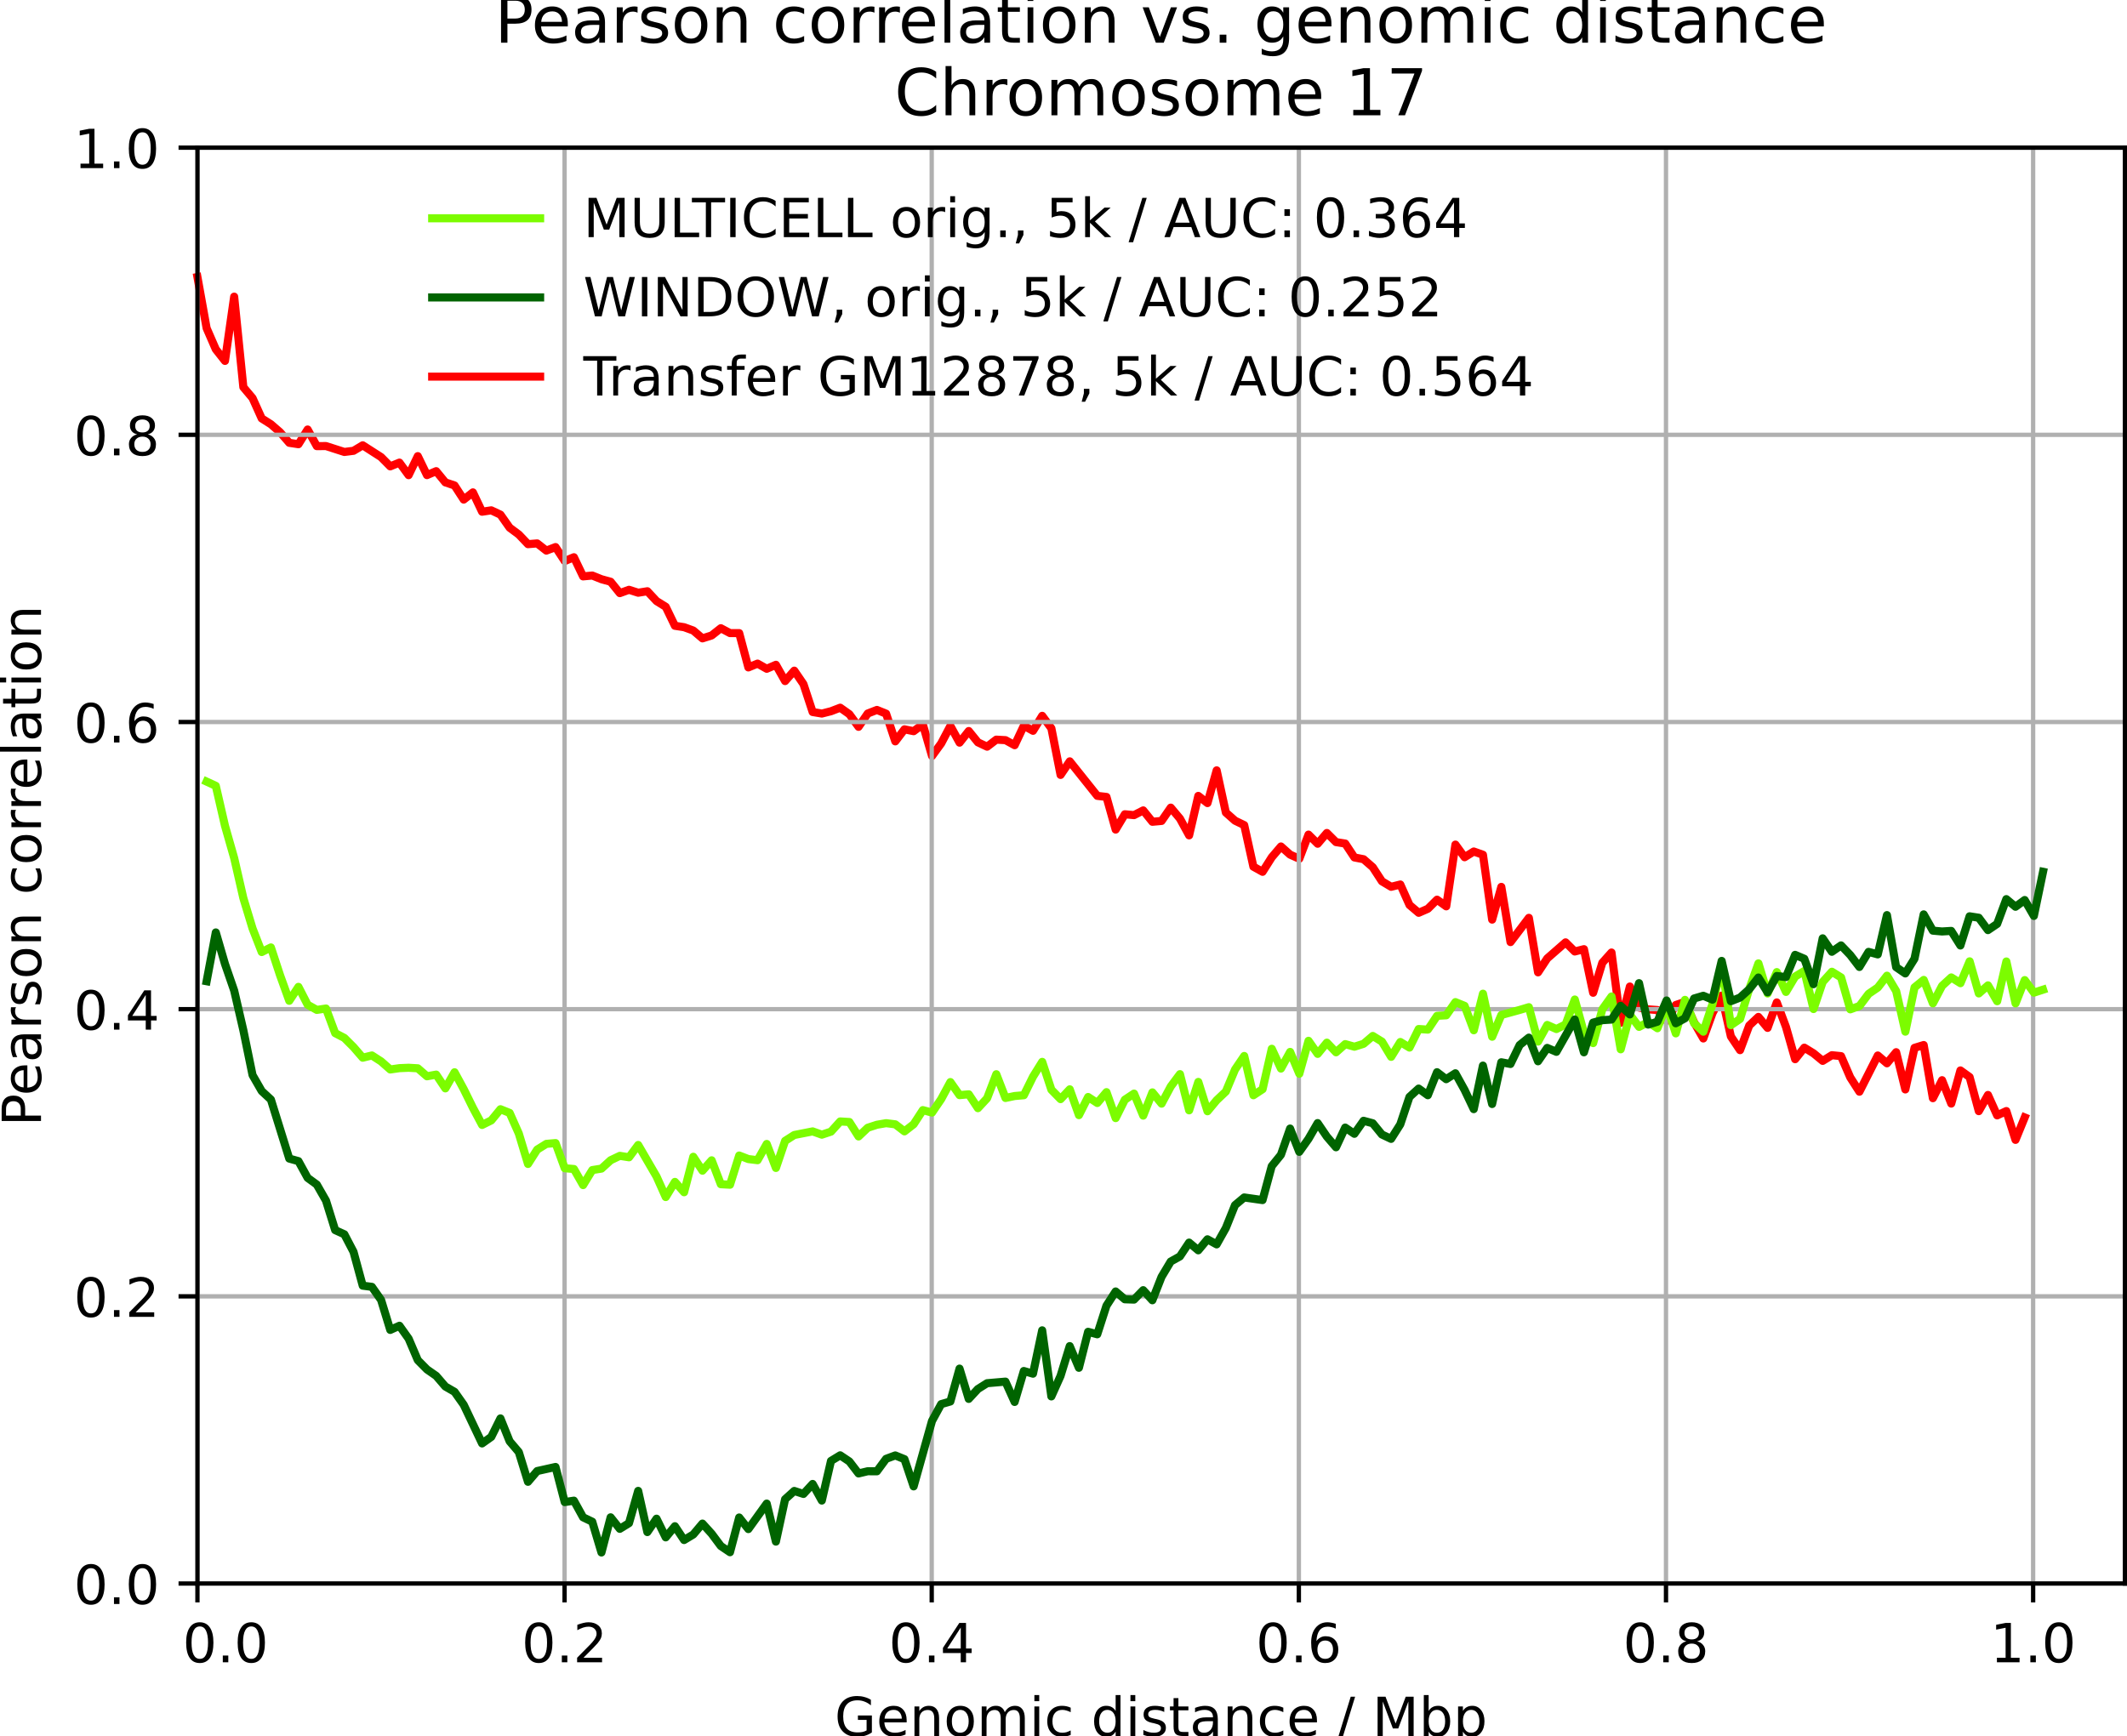
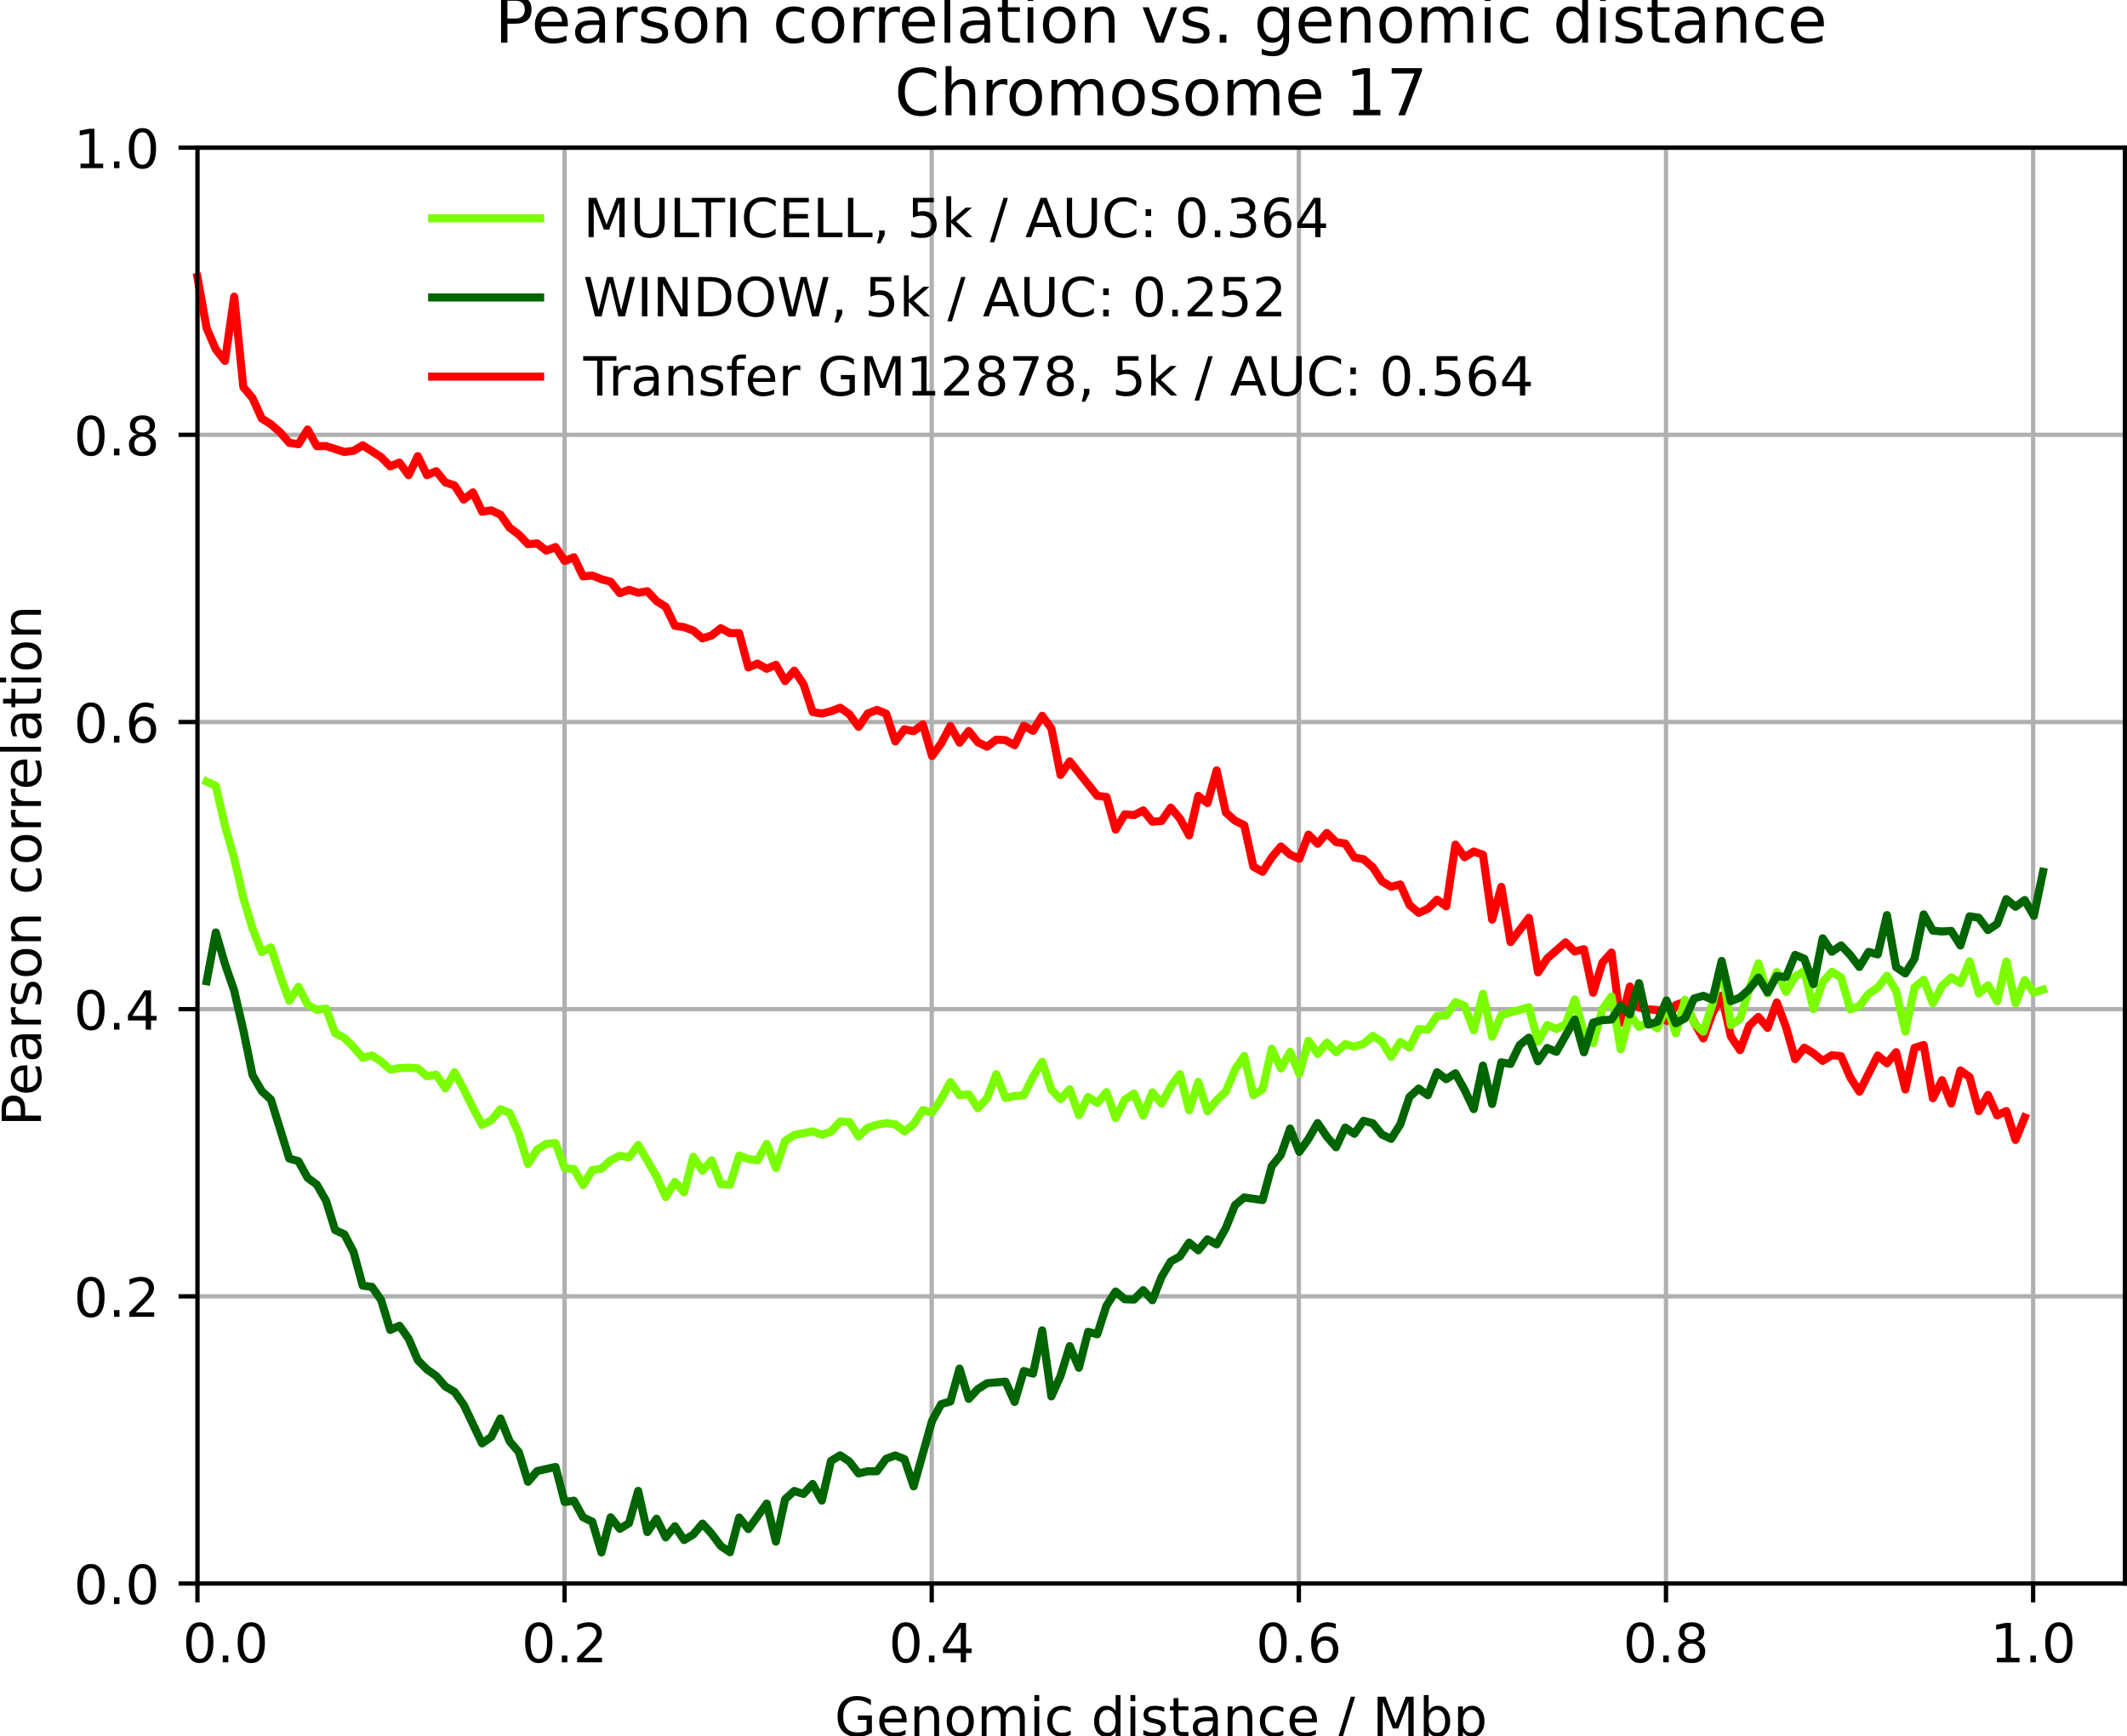
<svg xmlns="http://www.w3.org/2000/svg" version="1.1" id="svg2" xml:space="preserve" width="80mm" height="65.3mm" viewBox="0 0 302.362 246.803">
  <defs id="defs6">
    <clipPath clipPathUnits="userSpaceOnUse" id="clipPath22">
      <path d="M 57.6,38.016 H 414.72 V 304.128 H 57.6 Z" id="path20" />
    </clipPath>
    <clipPath clipPathUnits="userSpaceOnUse" id="clipPath40">
      <path d="M 57.6,38.016 H 414.72 V 304.128 H 57.6 Z" id="path38" />
    </clipPath>
    <clipPath clipPathUnits="userSpaceOnUse" id="clipPath58">
      <path d="M 57.6,38.016 H 414.72 V 304.128 H 57.6 Z" id="path56" />
    </clipPath>
    <clipPath clipPathUnits="userSpaceOnUse" id="clipPath76">
      <path d="M 57.6,38.016 H 414.72 V 304.128 H 57.6 Z" id="path74" />
    </clipPath>
    <clipPath clipPathUnits="userSpaceOnUse" id="clipPath94">
      <path d="M 57.6,38.016 H 414.72 V 304.128 H 57.6 Z" id="path92" />
    </clipPath>
    <clipPath clipPathUnits="userSpaceOnUse" id="clipPath112">
      <path d="M 57.6,38.016 H 414.72 V 304.128 H 57.6 Z" id="path110" />
    </clipPath>
    <clipPath clipPathUnits="userSpaceOnUse" id="clipPath134">
      <path d="M 57.6,38.016 H 414.72 V 304.128 H 57.6 Z" id="path132" />
    </clipPath>
    <clipPath clipPathUnits="userSpaceOnUse" id="clipPath152">
      <path d="M 57.6,38.016 H 414.72 V 304.128 H 57.6 Z" id="path150" />
    </clipPath>
    <clipPath clipPathUnits="userSpaceOnUse" id="clipPath170">
      <path d="M 57.6,38.016 H 414.72 V 304.128 H 57.6 Z" id="path168" />
    </clipPath>
    <clipPath clipPathUnits="userSpaceOnUse" id="clipPath188">
      <path d="M 57.6,38.016 H 414.72 V 304.128 H 57.6 Z" id="path186" />
    </clipPath>
    <clipPath clipPathUnits="userSpaceOnUse" id="clipPath206">
      <path d="M 57.6,38.016 H 414.72 V 304.128 H 57.6 Z" id="path204" />
    </clipPath>
    <clipPath clipPathUnits="userSpaceOnUse" id="clipPath224">
      <path d="M 57.6,38.016 H 414.72 V 304.128 H 57.6 Z" id="path222" />
    </clipPath>
    <clipPath clipPathUnits="userSpaceOnUse" id="clipPath246">
      <path d="M 57.6,38.016 H 414.72 V 304.128 H 57.6 Z" id="path244" />
    </clipPath>
    <clipPath clipPathUnits="userSpaceOnUse" id="clipPath256">
      <path d="M 57.6,38.016 H 414.72 V 304.128 H 57.6 Z" id="path254" />
    </clipPath>
    <clipPath clipPathUnits="userSpaceOnUse" id="clipPath266">
      <path d="M 57.6,38.016 H 414.72 V 304.128 H 57.6 Z" id="path264" />
    </clipPath>
  </defs>
  <g id="g10" transform="matrix(1.333333,0,0,-1.333333,-28.02396,443.5936)">
+     <g id="g70" transform="matrix(0.5754332,0,0,0.5754332,8.923532,141.9448)">
+       <g id="g72" clip-path="url(#clipPath76)">
+         <path d="M 261.669,38.016 V 304.128" style="fill:none;stroke:#b0b0b0;stroke-width:0.8;stroke-linecap:square;stroke-linejoin:round;stroke-miterlimit:10;stroke-dasharray:none;stroke-opacity:1" id="path78" />
+       </g>
+     </g>
+     <g id="g34" transform="matrix(0.5754332,0,0,0.5754332,8.923532,141.9448)">
+       <g id="g36" clip-path="url(#clipPath40)">
+         <path d="M 125.623,38.016 V 304.128" style="fill:none;stroke:#b0b0b0;stroke-width:0.8;stroke-linecap:square;stroke-linejoin:round;stroke-miterlimit:10;stroke-dasharray:none;stroke-opacity:1" id="path42" />
+       </g>
+     </g>
+     <g id="g52" transform="matrix(0.5754332,0,0,0.5754332,8.923532,141.9448)">
+       <g id="g54" clip-path="url(#clipPath58)">
+         <path d="M 193.646,38.016 V 304.128" style="fill:none;stroke:#b0b0b0;stroke-width:0.8;stroke-linecap:square;stroke-linejoin:round;stroke-miterlimit:10;stroke-dasharray:none;stroke-opacity:1" id="path60" />
+       </g>
+     </g>
+     <g id="g88" transform="matrix(0.5754332,0,0,0.5754332,8.923532,141.9448)">
+       <g id="g90" clip-path="url(#clipPath94)">
+         <path d="M 329.691,38.016 V 304.128" style="fill:none;stroke:#b0b0b0;stroke-width:0.8;stroke-linecap:square;stroke-linejoin:round;stroke-miterlimit:10;stroke-dasharray:none;stroke-opacity:1" id="path96" />
+       </g>
+     </g>
+     <g id="g106" transform="matrix(0.5754332,0,0,0.5754332,8.923532,141.9448)">
+       <g id="g108" clip-path="url(#clipPath112)">
+         <path d="M 397.714,38.016 V 304.128" style="fill:none;stroke:#b0b0b0;stroke-width:0.8;stroke-linecap:square;stroke-linejoin:round;stroke-miterlimit:10;stroke-dasharray:none;stroke-opacity:1" id="path114" />
+       </g>
+     </g>
+     <g id="g146" transform="matrix(0.5754332,0,0,0.5754332,8.923532,141.9448)">
+       <g id="g148" clip-path="url(#clipPath152)">
+         <path d="M 57.6,91.238 H 414.72" style="fill:none;stroke:#b0b0b0;stroke-width:0.8;stroke-linecap:square;stroke-linejoin:round;stroke-miterlimit:10;stroke-dasharray:none;stroke-opacity:1" id="path154" />
+       </g>
+     </g>
+     <g id="g164" transform="matrix(0.5754332,0,0,0.5754332,8.923532,141.9448)">
+       <g id="g166" clip-path="url(#clipPath170)">
+         <path d="M 57.6,144.461 H 414.72" style="fill:none;stroke:#b0b0b0;stroke-width:0.8;stroke-linecap:square;stroke-linejoin:round;stroke-miterlimit:10;stroke-dasharray:none;stroke-opacity:1" id="path172" />
+       </g>
+     </g>
+     <g id="g182" transform="matrix(0.5754332,0,0,0.5754332,8.923532,141.9448)">
+       <g id="g184" clip-path="url(#clipPath188)">
+         <path d="M 57.6,197.683 H 414.72" style="fill:none;stroke:#b0b0b0;stroke-width:0.8;stroke-linecap:square;stroke-linejoin:round;stroke-miterlimit:10;stroke-dasharray:none;stroke-opacity:1" id="path190" />
+       </g>
+     </g>
+     <g id="g200" transform="matrix(0.5754332,0,0,0.5754332,8.923532,141.9448)">
+       <g id="g202" clip-path="url(#clipPath206)">
+         <path d="M 57.6,250.906 H 414.72" style="fill:none;stroke:#b0b0b0;stroke-width:0.8;stroke-linecap:square;stroke-linejoin:round;stroke-miterlimit:10;stroke-dasharray:none;stroke-opacity:1" id="path208" />
+       </g>
+     </g>
    <path d="m 42.068,303.147 0.979,-5.452 0.979,-2.25 0.979,-1.238 0.979,6.852 0.979,-9.654 0.979,-1.162 0.979,-2.173 0.979,-0.619 0.979,-0.851 0.979,-1.128 0.979,-0.15 0.979,1.568 0.979,-1.773 0.979,0.008 1.957,-0.629 0.979,0.124 0.979,0.586 1.957,-1.256 0.979,-0.99 0.979,0.4 0.979,-1.339 0.979,2.029 0.979,-2.023 0.979,0.42 0.979,-1.195 0.979,-0.328 0.979,-1.507 0.979,0.769 0.979,-2.063 0.979,0.147 0.979,-0.46 0.979,-1.39 0.979,-0.729 0.979,-1.028 0.979,0.08 0.979,-0.767 0.979,0.377 0.979,-1.49 0.979,0.406 0.979,-2.043 0.979,0.092 0.979,-0.393 0.979,-0.271 0.979,-1.213 0.979,0.355 0.979,-0.312 0.979,0.158 0.979,-1.049 0.979,-0.609 0.979,-2.026 0.979,-0.151 0.979,-0.356 0.979,-0.835 0.979,0.311 0.979,0.772 0.979,-0.521 0.979,-10e-4 0.979,-3.659 0.979,0.407 0.979,-0.552 0.979,0.424 0.979,-1.735 0.979,1.11 0.979,-1.434 0.979,-2.976 0.979,-0.164 0.979,0.248 0.979,0.376 0.979,-0.694 0.979,-1.345 0.979,1.421 0.979,0.38 0.979,-0.398 0.979,-2.953 0.979,1.282 0.979,-0.197 0.979,0.724 0.979,-3.371 0.979,1.347 0.979,1.855 0.979,-1.778 0.979,1.24 0.979,-1.207 0.979,-0.462 0.979,0.75 0.979,-0.055 0.979,-0.536 0.979,2.077 0.979,-0.544 0.979,1.598 0.979,-1.336 0.979,-4.966 0.979,1.447 2.936,-3.68 0.979,-0.114 0.979,-3.481 0.979,1.632 0.979,-0.092 0.979,0.504 0.979,-1.213 0.979,0.089 0.979,1.419 0.979,-1.168 0.979,-1.789 0.979,4.209 0.979,-0.767 0.979,3.49 0.979,-4.498 0.979,-0.869 0.979,-0.472 0.979,-4.434 0.979,-0.546 0.979,1.55 0.979,1.151 0.979,-0.87 0.979,-0.437 0.979,2.573 0.979,-0.973 0.979,1.147 0.979,-0.974 0.979,-0.153 0.979,-1.482 0.979,-0.19 0.979,-0.853 0.979,-1.503 0.979,-0.585 0.979,0.246 0.979,-2.186 0.979,-0.832 0.979,0.428 0.979,0.971 0.979,-0.711 0.979,6.585 0.979,-1.347 0.979,0.61 0.979,-0.346 0.979,-6.917 0.979,3.49 0.979,-5.887 1.957,2.585 0.979,-5.812 0.979,1.487 1.957,1.711 0.979,-0.973 0.979,0.247 0.979,-4.649 0.979,3.197 0.979,1.095 0.979,-7.493 0.979,3.866 0.979,-2.245 0.979,-0.188 0.979,-0.073 0.979,-1.154 0.979,1.691 0.979,0.326 0.979,-2.189 0.979,-1.708 0.979,2.703 0.979,1.871 0.979,-4.357 0.979,-1.462 0.979,2.626 0.979,0.92 0.979,-1.172 0.979,2.714 0.979,-2.612 0.979,-3.441 0.979,1.23 0.979,-0.602 0.979,-0.807 0.979,0.605 0.979,-0.1 0.979,-2.267 0.979,-1.526 1.957,3.863 0.979,-0.834 0.979,1.185 0.979,-3.972 0.979,4.437 0.979,0.298 0.979,-5.669 0.979,1.92 0.979,-2.494 0.979,3.535 0.979,-0.707 0.979,-3.635 0.979,1.725 0.979,-2.177 0.979,0.461 0.979,-3.073 0.979,2.393 v 0" style="fill:none;stroke:#ff0000;stroke-width:0.863;stroke-linecap:square;stroke-linejoin:round;stroke-miterlimit:10;stroke-dasharray:none;stroke-opacity:1" id="path268" />
    <g id="g16" transform="matrix(0.5754332,0,0,0.5754332,8.923532,141.9448)">
      <g id="g18" clip-path="url(#clipPath22)">
        <path d="M 57.6,38.016 V 304.128" style="fill:none;stroke:#b0b0b0;stroke-width:0.8;stroke-linecap:square;stroke-linejoin:round;stroke-miterlimit:10;stroke-dasharray:none;stroke-opacity:1" id="path24" />
      </g>
    </g>
    <path d="m 42.068,163.82 v -2.014" style="fill:#000000;fill-opacity:1;fill-rule:nonzero;stroke:#000000;stroke-width:0.46;stroke-linecap:butt;stroke-linejoin:round;stroke-miterlimit:10;stroke-dasharray:none;stroke-opacity:1" id="path28" />
-     <g id="g34" transform="matrix(0.5754332,0,0,0.5754332,8.923532,141.9448)">
-       <g id="g36" clip-path="url(#clipPath40)">
-         <path d="M 125.623,38.016 V 304.128" style="fill:none;stroke:#b0b0b0;stroke-width:0.8;stroke-linecap:square;stroke-linejoin:round;stroke-miterlimit:10;stroke-dasharray:none;stroke-opacity:1" id="path42" />
-       </g>
-     </g>
    <path d="m 81.211,163.82 v -2.014" style="fill:#000000;fill-opacity:1;fill-rule:nonzero;stroke:#000000;stroke-width:0.46;stroke-linecap:butt;stroke-linejoin:round;stroke-miterlimit:10;stroke-dasharray:none;stroke-opacity:1" id="path46" />
-     <g id="g52" transform="matrix(0.5754332,0,0,0.5754332,8.923532,141.9448)">
-       <g id="g54" clip-path="url(#clipPath58)">
-         <path d="M 193.646,38.016 V 304.128" style="fill:none;stroke:#b0b0b0;stroke-width:0.8;stroke-linecap:square;stroke-linejoin:round;stroke-miterlimit:10;stroke-dasharray:none;stroke-opacity:1" id="path60" />
-       </g>
-     </g>
    <path d="m 120.354,163.82 v -2.014" style="fill:#000000;fill-opacity:1;fill-rule:nonzero;stroke:#000000;stroke-width:0.46;stroke-linecap:butt;stroke-linejoin:round;stroke-miterlimit:10;stroke-dasharray:none;stroke-opacity:1" id="path64" />
-     <g id="g70" transform="matrix(0.5754332,0,0,0.5754332,8.923532,141.9448)">
-       <g id="g72" clip-path="url(#clipPath76)">
-         <path d="M 261.669,38.016 V 304.128" style="fill:none;stroke:#b0b0b0;stroke-width:0.8;stroke-linecap:square;stroke-linejoin:round;stroke-miterlimit:10;stroke-dasharray:none;stroke-opacity:1" id="path78" />
-       </g>
-     </g>
    <path d="m 159.496,163.82 v -2.014" style="fill:#000000;fill-opacity:1;fill-rule:nonzero;stroke:#000000;stroke-width:0.46;stroke-linecap:butt;stroke-linejoin:round;stroke-miterlimit:10;stroke-dasharray:none;stroke-opacity:1" id="path82" />
-     <g id="g88" transform="matrix(0.5754332,0,0,0.5754332,8.923532,141.9448)">
-       <g id="g90" clip-path="url(#clipPath94)">
-         <path d="M 329.691,38.016 V 304.128" style="fill:none;stroke:#b0b0b0;stroke-width:0.8;stroke-linecap:square;stroke-linejoin:round;stroke-miterlimit:10;stroke-dasharray:none;stroke-opacity:1" id="path96" />
-       </g>
-     </g>
    <path d="m 198.639,163.82 v -2.014" style="fill:#000000;fill-opacity:1;fill-rule:nonzero;stroke:#000000;stroke-width:0.46;stroke-linecap:butt;stroke-linejoin:round;stroke-miterlimit:10;stroke-dasharray:none;stroke-opacity:1" id="path100" />
-     <g id="g106" transform="matrix(0.5754332,0,0,0.5754332,8.923532,141.9448)">
-       <g id="g108" clip-path="url(#clipPath112)">
-         <path d="M 397.714,38.016 V 304.128" style="fill:none;stroke:#b0b0b0;stroke-width:0.8;stroke-linecap:square;stroke-linejoin:round;stroke-miterlimit:10;stroke-dasharray:none;stroke-opacity:1" id="path114" />
-       </g>
-     </g>
    <path d="m 237.782,163.82 v -2.014" style="fill:#000000;fill-opacity:1;fill-rule:nonzero;stroke:#000000;stroke-width:0.46;stroke-linecap:butt;stroke-linejoin:round;stroke-miterlimit:10;stroke-dasharray:none;stroke-opacity:1" id="path118" />
    <g id="g128" transform="matrix(0.5754332,0,0,0.5754332,8.923532,141.9448)">
      <g id="g130" clip-path="url(#clipPath134)">
        <path d="M 57.6,38.016 H 414.72" style="fill:none;stroke:#b0b0b0;stroke-width:0.8;stroke-linecap:square;stroke-linejoin:round;stroke-miterlimit:10;stroke-dasharray:none;stroke-opacity:1" id="path136" />
      </g>
    </g>
    <path d="M 42.068,163.82 H 40.054" style="fill:#000000;fill-opacity:1;fill-rule:nonzero;stroke:#000000;stroke-width:0.46;stroke-linecap:butt;stroke-linejoin:round;stroke-miterlimit:10;stroke-dasharray:none;stroke-opacity:1" id="path140" />
-     <g id="g146" transform="matrix(0.5754332,0,0,0.5754332,8.923532,141.9448)">
-       <g id="g148" clip-path="url(#clipPath152)">
-         <path d="M 57.6,91.238 H 414.72" style="fill:none;stroke:#b0b0b0;stroke-width:0.8;stroke-linecap:square;stroke-linejoin:round;stroke-miterlimit:10;stroke-dasharray:none;stroke-opacity:1" id="path154" />
-       </g>
-     </g>
    <path d="M 42.068,194.446 H 40.054" style="fill:#000000;fill-opacity:1;fill-rule:nonzero;stroke:#000000;stroke-width:0.46;stroke-linecap:butt;stroke-linejoin:round;stroke-miterlimit:10;stroke-dasharray:none;stroke-opacity:1" id="path158" />
-     <g id="g164" transform="matrix(0.5754332,0,0,0.5754332,8.923532,141.9448)">
-       <g id="g166" clip-path="url(#clipPath170)">
-         <path d="M 57.6,144.461 H 414.72" style="fill:none;stroke:#b0b0b0;stroke-width:0.8;stroke-linecap:square;stroke-linejoin:round;stroke-miterlimit:10;stroke-dasharray:none;stroke-opacity:1" id="path172" />
-       </g>
-     </g>
    <path d="M 42.068,225.072 H 40.054" style="fill:#000000;fill-opacity:1;fill-rule:nonzero;stroke:#000000;stroke-width:0.46;stroke-linecap:butt;stroke-linejoin:round;stroke-miterlimit:10;stroke-dasharray:none;stroke-opacity:1" id="path176" />
-     <g id="g182" transform="matrix(0.5754332,0,0,0.5754332,8.923532,141.9448)">
-       <g id="g184" clip-path="url(#clipPath188)">
-         <path d="M 57.6,197.683 H 414.72" style="fill:none;stroke:#b0b0b0;stroke-width:0.8;stroke-linecap:square;stroke-linejoin:round;stroke-miterlimit:10;stroke-dasharray:none;stroke-opacity:1" id="path190" />
-       </g>
-     </g>
    <path d="M 42.068,255.698 H 40.054" style="fill:#000000;fill-opacity:1;fill-rule:nonzero;stroke:#000000;stroke-width:0.46;stroke-linecap:butt;stroke-linejoin:round;stroke-miterlimit:10;stroke-dasharray:none;stroke-opacity:1" id="path194" />
-     <g id="g200" transform="matrix(0.5754332,0,0,0.5754332,8.923532,141.9448)">
-       <g id="g202" clip-path="url(#clipPath206)">
-         <path d="M 57.6,250.906 H 414.72" style="fill:none;stroke:#b0b0b0;stroke-width:0.8;stroke-linecap:square;stroke-linejoin:round;stroke-miterlimit:10;stroke-dasharray:none;stroke-opacity:1" id="path208" />
-       </g>
-     </g>
    <path d="M 42.068,286.324 H 40.054" style="fill:#000000;fill-opacity:1;fill-rule:nonzero;stroke:#000000;stroke-width:0.46;stroke-linecap:butt;stroke-linejoin:round;stroke-miterlimit:10;stroke-dasharray:none;stroke-opacity:1" id="path212" />
    <g id="g218" transform="matrix(0.5754332,0,0,0.5754332,8.923532,141.9448)">
      <g id="g220" clip-path="url(#clipPath224)">
        <path d="M 57.6,304.128 H 414.72" style="fill:none;stroke:#b0b0b0;stroke-width:0.8;stroke-linecap:square;stroke-linejoin:round;stroke-miterlimit:10;stroke-dasharray:none;stroke-opacity:1" id="path226" />
      </g>
    </g>
    <path d="M 42.068,316.95 H 40.054" style="fill:#000000;fill-opacity:1;fill-rule:nonzero;stroke:#000000;stroke-width:0.46;stroke-linecap:butt;stroke-linejoin:round;stroke-miterlimit:10;stroke-dasharray:none;stroke-opacity:1" id="path230" />
    <path d="m 43.047,249.341 0.979,-0.453 0.979,-4.261 0.979,-3.438 0.979,-4.273 0.979,-3.234 0.979,-2.517 0.979,0.492 0.979,-2.974 0.979,-2.716 0.979,1.484 0.979,-1.905 0.979,-0.552 0.979,0.147 0.979,-2.625 0.979,-0.511 0.979,-0.978 0.979,-1.131 0.979,0.24 0.979,-0.633 0.979,-0.862 0.979,0.141 0.979,0.041 0.979,-0.057 0.979,-0.851 0.979,0.179 0.979,-1.469 0.979,1.718 0.979,-1.804 0.979,-1.985 0.979,-1.829 0.979,0.486 0.979,1.191 0.979,-0.393 0.979,-2.203 0.979,-3.241 0.979,1.533 0.979,0.609 0.979,0.085 0.979,-2.683 0.979,-0.084 0.979,-1.714 0.979,1.601 0.979,0.157 0.979,0.893 0.979,0.467 0.979,-0.154 0.979,1.314 1.957,-3.366 0.979,-2.187 0.979,1.615 0.979,-1.103 0.979,3.783 0.979,-1.483 0.979,1.106 0.979,-2.55 0.979,-0.053 0.979,3.113 0.979,-0.377 0.979,-0.121 0.979,1.731 0.979,-2.558 0.979,2.888 0.979,0.626 1.957,0.385 0.979,-0.351 0.979,0.326 0.979,1.085 0.979,-0.059 0.979,-1.541 0.979,0.928 0.979,0.32 0.979,0.168 0.979,-0.122 0.979,-0.752 0.979,0.761 0.979,1.506 0.979,-0.263 0.979,1.441 0.979,1.813 0.979,-1.394 0.979,0.089 0.979,-1.479 0.979,1.056 0.979,2.565 0.979,-2.532 0.979,0.206 0.979,0.085 0.979,1.982 0.979,1.576 0.979,-2.973 0.979,-1.001 0.979,1.046 0.979,-2.752 0.979,1.934 0.979,-0.64 0.979,1.157 0.979,-2.768 0.979,1.963 0.979,0.65 0.979,-2.348 0.979,2.477 0.979,-1.2 0.979,1.832 0.979,1.314 0.979,-3.86 0.979,3.03 0.979,-3.127 0.979,1.178 0.979,0.925 0.979,2.348 0.979,1.443 0.979,-4.188 0.979,0.647 0.979,4.309 0.979,-2.11 0.979,1.776 0.979,-2.327 0.979,3.512 0.979,-1.395 0.979,1.198 0.979,-1.028 0.979,0.871 0.979,-0.277 0.979,0.311 0.979,0.836 0.979,-0.604 0.979,-1.623 0.979,1.584 0.979,-0.596 0.979,1.979 0.979,-0.064 0.979,1.47 0.979,0.058 0.979,1.405 0.979,-0.398 0.979,-2.604 0.979,3.9 0.979,-4.59 0.979,2.32 1.957,0.539 0.979,0.294 0.979,-3.668 0.979,1.771 0.979,-0.435 0.979,0.49 0.979,2.659 0.979,-3.539 0.979,-1.109 0.979,3.605 0.979,1.367 0.979,-5.635 0.979,3.686 0.979,-1.294 0.979,0.512 0.979,-0.657 0.979,2.446 0.979,-2.993 0.979,3.574 0.979,-2.504 0.979,-0.89 0.979,2.953 0.979,4.124 0.979,-6.384 0.979,0.669 0.979,3.202 0.979,2.72 0.979,-3.211 0.979,2.282 0.979,-2.114 0.979,1.641 0.979,0.592 0.979,-4.058 0.979,2.891 0.979,1.085 0.979,-0.606 0.979,-3.403 0.979,0.356 0.979,1.299 0.979,0.669 0.979,1.264 0.979,-1.642 0.979,-4.327 0.979,4.722 0.979,0.796 0.979,-2.497 0.979,1.866 0.979,0.897 0.979,-0.614 0.979,2.331 0.979,-3.423 0.979,0.86 0.979,-1.69 0.979,4.237 0.979,-4.47 0.979,2.484 0.979,-1.337 0.979,0.318 v 0" style="fill:none;stroke:#7cfc00;stroke-width:0.863;stroke-linecap:square;stroke-linejoin:round;stroke-miterlimit:10;stroke-dasharray:none;stroke-opacity:1" id="path248" />
    <path d="m 43.047,228.052 0.979,5.203 0.979,-3.362 0.979,-2.838 0.979,-4.23 0.979,-4.782 0.979,-1.705 0.979,-0.906 1.957,-6.293 0.979,-0.273 0.979,-1.783 0.979,-0.717 0.979,-1.711 0.979,-3.146 0.979,-0.445 0.979,-1.875 0.979,-3.604 0.979,-0.127 0.979,-1.395 0.979,-3.197 0.979,0.444 0.979,-1.376 0.979,-2.296 0.979,-0.989 0.979,-0.682 0.979,-1.137 0.979,-0.566 0.979,-1.385 1.957,-4.119 0.979,0.696 0.979,1.971 0.979,-2.438 0.979,-1.151 0.979,-3.17 0.979,1.147 1.957,0.436 0.979,-3.745 0.979,0.151 0.979,-1.775 0.979,-0.47 0.979,-3.282 0.979,3.75 0.979,-1.228 0.979,0.605 0.979,3.443 0.979,-4.393 0.979,1.427 0.979,-1.991 0.979,1.188 0.979,-1.473 0.979,0.591 0.979,1.163 0.979,-1.081 0.979,-1.311 0.979,-0.662 0.979,3.704 0.979,-1.236 1.957,2.719 0.979,-4.054 0.979,4.518 0.979,0.884 0.979,-0.319 0.979,1.066 0.979,-1.772 0.979,4.228 0.979,0.597 0.979,-0.656 0.979,-1.277 0.979,0.234 0.979,-0.005 0.979,1.329 0.979,0.362 0.979,-0.397 0.979,-2.904 1.957,6.976 0.979,1.797 0.979,0.281 0.979,3.506 0.979,-3.229 0.979,1.057 0.979,0.616 1.957,0.169 0.979,-2.168 0.979,3.3 0.979,-0.286 0.979,4.624 0.979,-7.048 0.979,2.184 0.979,3.182 0.979,-2.314 0.979,3.838 0.979,-0.264 0.979,3.047 0.979,1.519 0.979,-0.834 0.979,-0.034 0.979,1.007 0.979,-1.077 0.979,2.496 0.979,1.637 0.979,0.545 0.979,1.472 0.979,-0.823 0.979,1.175 0.979,-0.542 0.979,1.744 0.979,2.441 0.979,0.819 1.957,-0.279 0.979,3.616 0.979,1.209 0.979,2.803 0.979,-2.484 0.979,1.377 0.979,1.69 0.979,-1.437 0.979,-1.142 0.979,2.1 0.979,-0.664 0.979,1.388 0.979,-0.264 0.979,-1.199 0.979,-0.466 0.979,1.544 0.979,2.931 0.979,0.889 0.979,-0.709 0.979,2.455 0.979,-0.745 0.979,0.63 0.979,-1.769 0.979,-2.055 0.979,4.644 0.979,-4.097 0.979,4.45 0.979,-0.181 0.979,2.02 0.979,0.79 0.979,-2.522 0.979,1.425 0.979,-0.417 1.957,3.447 0.979,-3.498 0.979,3.169 0.979,0.256 0.979,0.065 0.979,1.463 0.979,-0.914 0.979,3.336 0.979,-4.418 0.979,0.305 0.979,2.265 0.979,-2.433 0.979,0.531 0.979,2.115 0.979,0.289 0.979,-0.414 0.979,4.133 0.979,-4.296 0.979,0.382 0.979,0.889 0.979,1.251 0.979,-1.579 0.979,1.743 0.979,-0.118 0.979,2.371 0.979,-0.416 0.979,-2.712 0.979,4.892 0.979,-1.434 0.979,0.679 0.979,-1.021 0.979,-1.278 0.979,1.61 0.979,-0.269 0.979,4.19 0.979,-5.55 0.979,-0.672 0.979,1.57 0.979,4.729 0.979,-1.736 0.979,-0.086 0.979,0.059 0.979,-1.555 0.979,3.113 0.979,-0.154 0.979,-1.319 0.979,0.663 0.979,2.641 0.979,-0.814 0.979,0.719 0.979,-1.695 0.979,4.705 v 0" style="fill:none;stroke:#006400;stroke-width:0.863;stroke-linecap:square;stroke-linejoin:round;stroke-miterlimit:10;stroke-dasharray:none;stroke-opacity:1" id="path258" />
    <path d="M 42.068,163.82 V 316.95" style="fill:none;stroke:#000000;stroke-width:0.46;stroke-linecap:square;stroke-linejoin:miter;stroke-miterlimit:10;stroke-dasharray:none;stroke-opacity:1" id="path272" />
    <path d="M 247.567,163.82 V 316.95" style="fill:none;stroke:#000000;stroke-width:0.46;stroke-linecap:square;stroke-linejoin:miter;stroke-miterlimit:10;stroke-dasharray:none;stroke-opacity:1" id="path274" />
    <path d="M 42.068,163.82 H 247.567" style="fill:none;stroke:#000000;stroke-width:0.46;stroke-linecap:square;stroke-linejoin:miter;stroke-miterlimit:10;stroke-dasharray:none;stroke-opacity:1" id="path276" />
    <path d="M 42.068,316.95 H 247.567" style="fill:none;stroke:#000000;stroke-width:0.46;stroke-linecap:square;stroke-linejoin:miter;stroke-miterlimit:10;stroke-dasharray:none;stroke-opacity:1" id="path278" />
    <path d="M 67.094,309.416 H 78.603" style="fill:none;stroke:#7cfc00;stroke-width:0.863;stroke-linecap:square;stroke-linejoin:round;stroke-miterlimit:10;stroke-dasharray:none;stroke-opacity:1" id="path288" />
    <path d="M 67.094,300.973 H 78.603" style="fill:none;stroke:#006400;stroke-width:0.863;stroke-linecap:square;stroke-linejoin:round;stroke-miterlimit:10;stroke-dasharray:none;stroke-opacity:1" id="path294" />
    <path d="M 67.094,292.53 H 78.603" style="fill:none;stroke:#ff0000;stroke-width:0.863;stroke-linecap:square;stroke-linejoin:round;stroke-miterlimit:10;stroke-dasharray:none;stroke-opacity:1" id="path300" />
  </g>
  <g id="layer1" transform="translate(-28.02396,-17.20642)">
    <text style="font-variant:normal;font-weight:normal;font-size:7.672px;font-family:'DejaVu Sans';-inkscape-font-specification:DejaVuSans;writing-mode:lr-tb;fill:#000000;fill-opacity:1;fill-rule:nonzero;stroke:none;stroke-width:0.767" id="text32" x="53.989" y="253.57">
      <tspan x="53.989 58.869 61.309" y="253.57" id="tspan30" style="stroke-width:0.767">0.0</tspan>
    </text>
    <text style="font-variant:normal;font-weight:normal;font-size:7.672px;font-family:'DejaVu Sans';-inkscape-font-specification:DejaVuSans;writing-mode:lr-tb;fill:#000000;fill-opacity:1;fill-rule:nonzero;stroke:none;stroke-width:0.767" id="text50" x="102.179" y="253.57">
      <tspan x="102.179 107.059 109.499" y="253.57" id="tspan48" style="stroke-width:0.767">0.2</tspan>
    </text>
    <text style="font-variant:normal;font-weight:normal;font-size:7.672px;font-family:'DejaVu Sans';-inkscape-font-specification:DejaVuSans;writing-mode:lr-tb;fill:#000000;fill-opacity:1;fill-rule:nonzero;stroke:none;stroke-width:0.767" id="text68" x="154.37" y="253.57">
      <tspan x="154.37 159.249 161.689" y="253.57" id="tspan66" style="stroke-width:0.767">0.4</tspan>
    </text>
    <text style="font-variant:normal;font-weight:normal;font-size:7.672px;font-family:'DejaVu Sans';-inkscape-font-specification:DejaVuSans;writing-mode:lr-tb;fill:#000000;fill-opacity:1;fill-rule:nonzero;stroke:none;stroke-width:0.767" id="text86" x="206.56" y="253.57">
      <tspan x="206.56 211.439 213.879" y="253.57" id="tspan84" style="stroke-width:0.767">0.6</tspan>
    </text>
    <text style="font-variant:normal;font-weight:normal;font-size:7.672px;font-family:'DejaVu Sans';-inkscape-font-specification:DejaVuSans;writing-mode:lr-tb;fill:#000000;fill-opacity:1;fill-rule:nonzero;stroke:none;stroke-width:0.767" id="text104" x="258.75" y="253.57">
      <tspan x="258.75 263.63 266.069" y="253.57" id="tspan102" style="stroke-width:0.767">0.8</tspan>
    </text>
    <text style="font-variant:normal;font-weight:normal;font-size:7.672px;font-family:'DejaVu Sans';-inkscape-font-specification:DejaVuSans;writing-mode:lr-tb;fill:#000000;fill-opacity:1;fill-rule:nonzero;stroke:none;stroke-width:0.767" id="text122" x="310.94" y="253.57">
      <tspan x="310.94 315.82 318.26" y="253.57" id="tspan120" style="stroke-width:0.767">1.0</tspan>
    </text>
    <text style="font-variant:normal;font-weight:normal;font-size:7.672px;font-family:'DejaVu Sans';-inkscape-font-specification:DejaVuSans;writing-mode:lr-tb;fill:#000000;fill-opacity:1;fill-rule:nonzero;stroke:none;stroke-width:0.767" id="text126" x="146.654" y="264.059">
      <tspan x="146.654 152.6 157.319 162.183 166.879 174.352 176.485 180.704 183.144 188.016 190.149 194.147 197.154 201.857 206.722 210.942 215.66 218.1 220.686 223.125 229.747 234.619" y="264.059" id="tspan124" style="stroke-width:0.767">Genomic distance / Mbp</tspan>
    </text>
    <text style="font-variant:normal;font-weight:normal;font-size:7.672px;font-family:'DejaVu Sans';-inkscape-font-specification:DejaVuSans;writing-mode:lr-tb;fill:#000000;fill-opacity:1;fill-rule:nonzero;stroke:none;stroke-width:0.767" id="text144" x="38.517" y="245.286">
      <tspan x="38.517 43.396 45.836" y="245.286" id="tspan142" style="stroke-width:0.767">0.0</tspan>
    </text>
    <text style="font-variant:normal;font-weight:normal;font-size:7.672px;font-family:'DejaVu Sans';-inkscape-font-specification:DejaVuSans;writing-mode:lr-tb;fill:#000000;fill-opacity:1;fill-rule:nonzero;stroke:none;stroke-width:0.767" id="text162" x="38.517" y="204.451">
      <tspan x="38.517 43.396 45.836" y="204.451" id="tspan160" style="stroke-width:0.767">0.2</tspan>
    </text>
    <text style="font-variant:normal;font-weight:normal;font-size:7.672px;font-family:'DejaVu Sans';-inkscape-font-specification:DejaVuSans;writing-mode:lr-tb;fill:#000000;fill-opacity:1;fill-rule:nonzero;stroke:none;stroke-width:0.767" id="text180" x="38.517" y="163.617">
      <tspan x="38.517 43.396 45.836" y="163.617" id="tspan178" style="stroke-width:0.767">0.4</tspan>
    </text>
    <text style="font-variant:normal;font-weight:normal;font-size:7.672px;font-family:'DejaVu Sans';-inkscape-font-specification:DejaVuSans;writing-mode:lr-tb;fill:#000000;fill-opacity:1;fill-rule:nonzero;stroke:none;stroke-width:0.767" id="text198" x="38.517" y="122.782">
      <tspan x="38.517 43.396 45.836" y="122.782" id="tspan196" style="stroke-width:0.767">0.6</tspan>
    </text>
    <text style="font-variant:normal;font-weight:normal;font-size:7.672px;font-family:'DejaVu Sans';-inkscape-font-specification:DejaVuSans;writing-mode:lr-tb;fill:#000000;fill-opacity:1;fill-rule:nonzero;stroke:none;stroke-width:0.767" id="text216" x="38.517" y="81.948">
      <tspan x="38.517 43.396 45.836" y="81.948" id="tspan214" style="stroke-width:0.767">0.8</tspan>
    </text>
    <text style="font-variant:normal;font-weight:normal;font-size:7.672px;font-family:'DejaVu Sans';-inkscape-font-specification:DejaVuSans;writing-mode:lr-tb;fill:#000000;fill-opacity:1;fill-rule:nonzero;stroke:none;stroke-width:0.767" id="text234" x="38.517" y="41.113">
      <tspan x="38.517 43.396 45.836" y="41.113" id="tspan232" style="stroke-width:0.767">1.0</tspan>
    </text>
    <text transform="rotate(-90)" style="font-variant:normal;font-weight:normal;font-size:7.672px;font-family:'DejaVu Sans';-inkscape-font-specification:DejaVuSans;writing-mode:lr-tb;fill:#000000;fill-opacity:1;fill-rule:nonzero;stroke:none;stroke-width:0.767" id="text238" x="-177.354" y="33.853">
      <tspan x="-177.354 -172.727 -168.009 -163.306 -160.152 -156.155 -151.459 -146.595 -144.155 -139.935 -135.24 -132.086 -128.933 -124.214 -122.082 -117.378 -114.371 -112.238 -107.542" y="33.853" id="tspan236" style="stroke-width:0.767">Pearson correlation</tspan>
    </text>
    <text style="font-variant:normal;font-weight:normal;font-size:9.207px;font-family:'DejaVu Sans';-inkscape-font-specification:DejaVuSans;writing-mode:lr-tb;fill:#000000;fill-opacity:1;fill-rule:nonzero;stroke:none;stroke-width:0.767" id="text282" x="98.342" y="23.277">
      <tspan x="98.342 103.894 109.556 115.2 118.984 123.781 129.415 135.252 138.18 143.244 148.879 152.663 156.447 162.109 164.669 170.312 173.921 176.481 182.116 187.953 190.881 196.331 201.128 204.056 206.984 212.83 218.492 224.329 229.964 238.932 241.491 246.555 249.483 255.329 257.889 262.685 266.295 271.938 277.776 282.839" y="23.277" id="tspan280" style="stroke-width:0.767">Pearson correlation vs. genomic distance</tspan>
    </text>
    <text style="font-variant:normal;font-weight:normal;font-size:9.207px;font-family:'DejaVu Sans';-inkscape-font-specification:DejaVuSans;writing-mode:lr-tb;fill:#000000;fill-opacity:1;fill-rule:nonzero;stroke:none;stroke-width:0.767" id="text286" x="155.184" y="33.596">
      <tspan x="155.184 161.61 167.447 171.231 176.866 185.834 191.468 196.265 201.9 210.867 216.53 219.457 225.313" y="33.596" id="tspan284" style="stroke-width:0.767">Chromosome 17</tspan>
    </text>
    <text style="font-variant:normal;font-weight:normal;font-size:7.672px;font-family:'DejaVu Sans';-inkscape-font-specification:DejaVuSans;writing-mode:lr-tb;fill:#000000;fill-opacity:1;fill-rule:nonzero;stroke:none;stroke-width:0.767" id="text292" x="110.942" y="50.931">
-       <tspan x="110.942 117.563 123.18 127.453 132.141 134.404 139.76 144.609 148.882 153.156 155.596 160.291 163.445 165.578 170.45 172.889 175.329 177.769 182.649 187.091 189.531 192.117 194.556 199.804 205.421 210.776 213.362 215.801 220.681 223.121 228.001 232.88" y="50.931" id="tspan290" style="stroke-width:0.767">MULTICELL orig., 5k / AUC: 0.364</tspan>
+       <tspan id="tspan290" style="stroke-width:0.767" x="110.942" y="50.931">MULTICELL, 5k / AUC: 0.364</tspan>
    </text>
    <text style="font-variant:normal;font-weight:normal;font-size:7.672px;font-family:'DejaVu Sans';-inkscape-font-specification:DejaVuSans;writing-mode:lr-tb;fill:#000000;fill-opacity:1;fill-rule:nonzero;stroke:none;stroke-width:0.767" id="text298" x="110.942" y="62.188">
-       <tspan x="110.942 118.53 120.794 126.533 132.44 138.479 146.067 148.506 150.946 155.642 158.795 160.928 165.8 168.24 170.68 173.12 177.999 182.442 184.881 187.467 189.907 195.155 200.771 206.126 208.712 211.152 216.032 218.471 223.351 228.231" y="62.188" id="tspan296" style="stroke-width:0.767">WINDOW, orig., 5k / AUC: 0.252</tspan>
+       <tspan id="tspan296" style="stroke-width:0.767" x="110.942" y="62.188">WINDOW, 5k / AUC: 0.252</tspan>
    </text>
    <text style="font-variant:normal;font-weight:normal;font-size:7.672px;font-family:'DejaVu Sans';-inkscape-font-specification:DejaVuSans;writing-mode:lr-tb;fill:#000000;fill-opacity:1;fill-rule:nonzero;stroke:none;stroke-width:0.767" id="text304" x="110.942" y="73.445">
      <tspan x="110.942 115.63 118.783 123.487 128.351 132.348 135.049 139.768 142.921 145.361 151.307 157.928 162.808 167.688 172.567 177.447 182.327 184.766 187.206 192.086 196.528 198.968 201.554 203.994 209.241 214.858 220.213 222.799 225.239 230.118 232.558 237.438 242.317" y="73.445" id="tspan302" style="stroke-width:0.767">Transfer GM12878, 5k / AUC: 0.564</tspan>
    </text>
  </g>
</svg>
